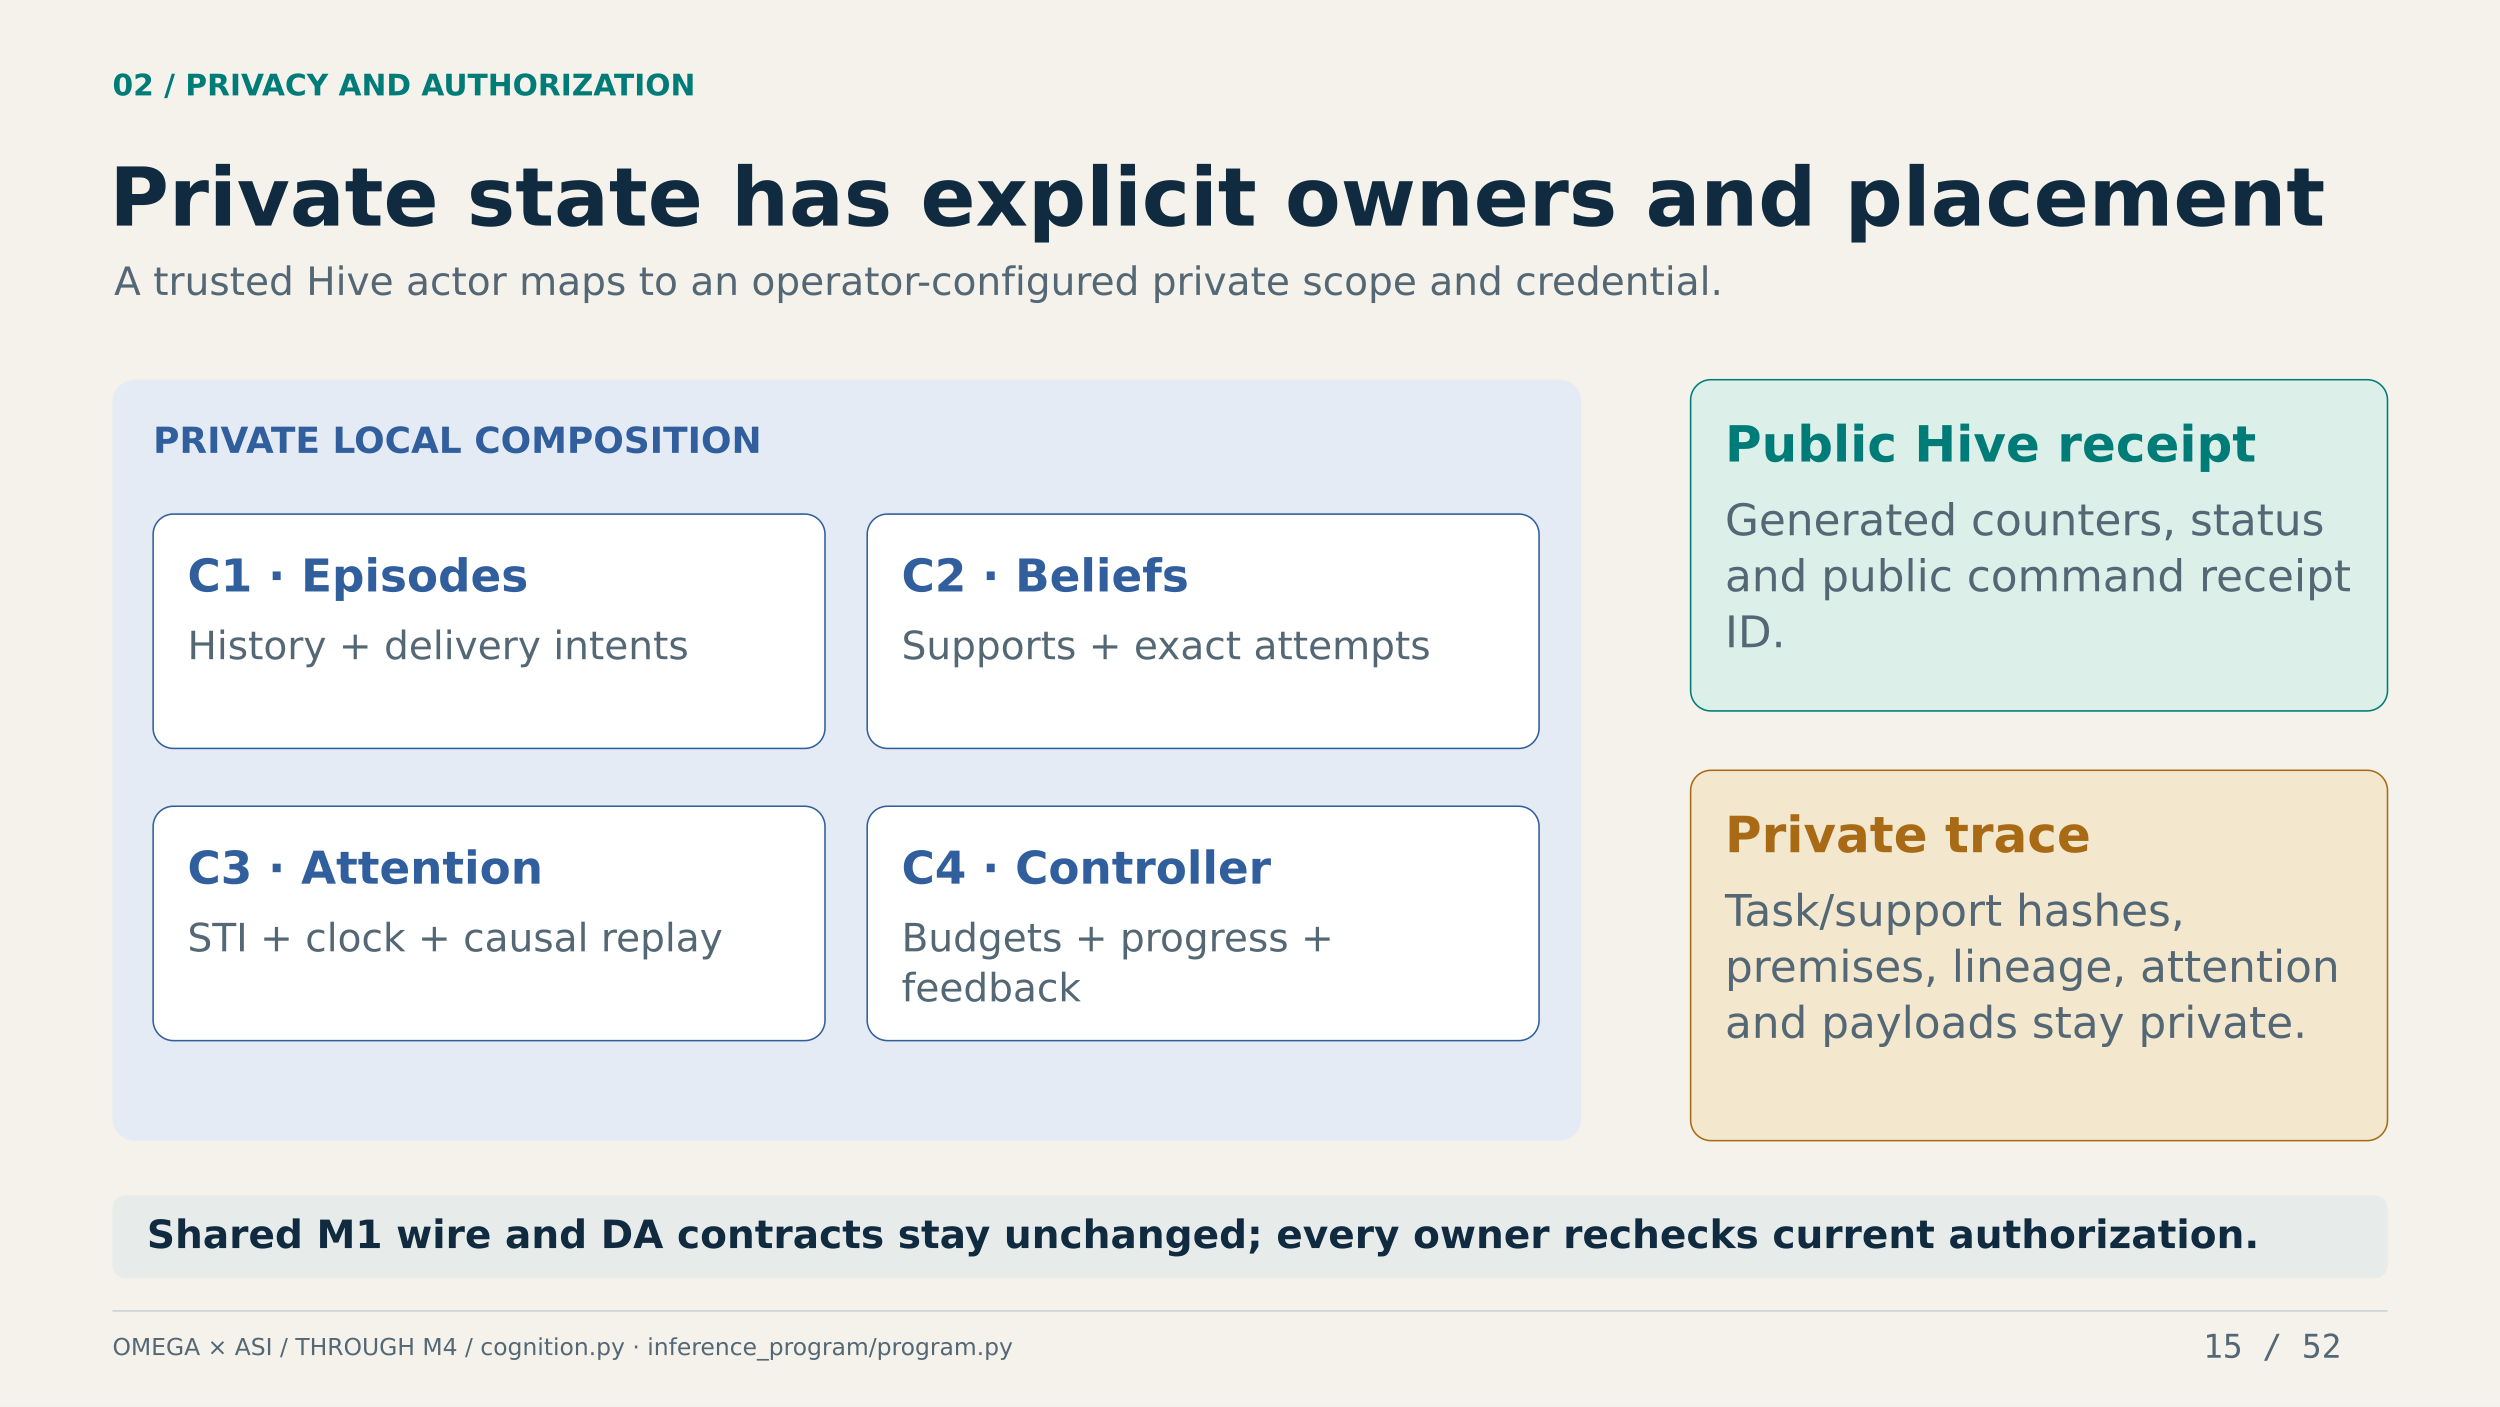
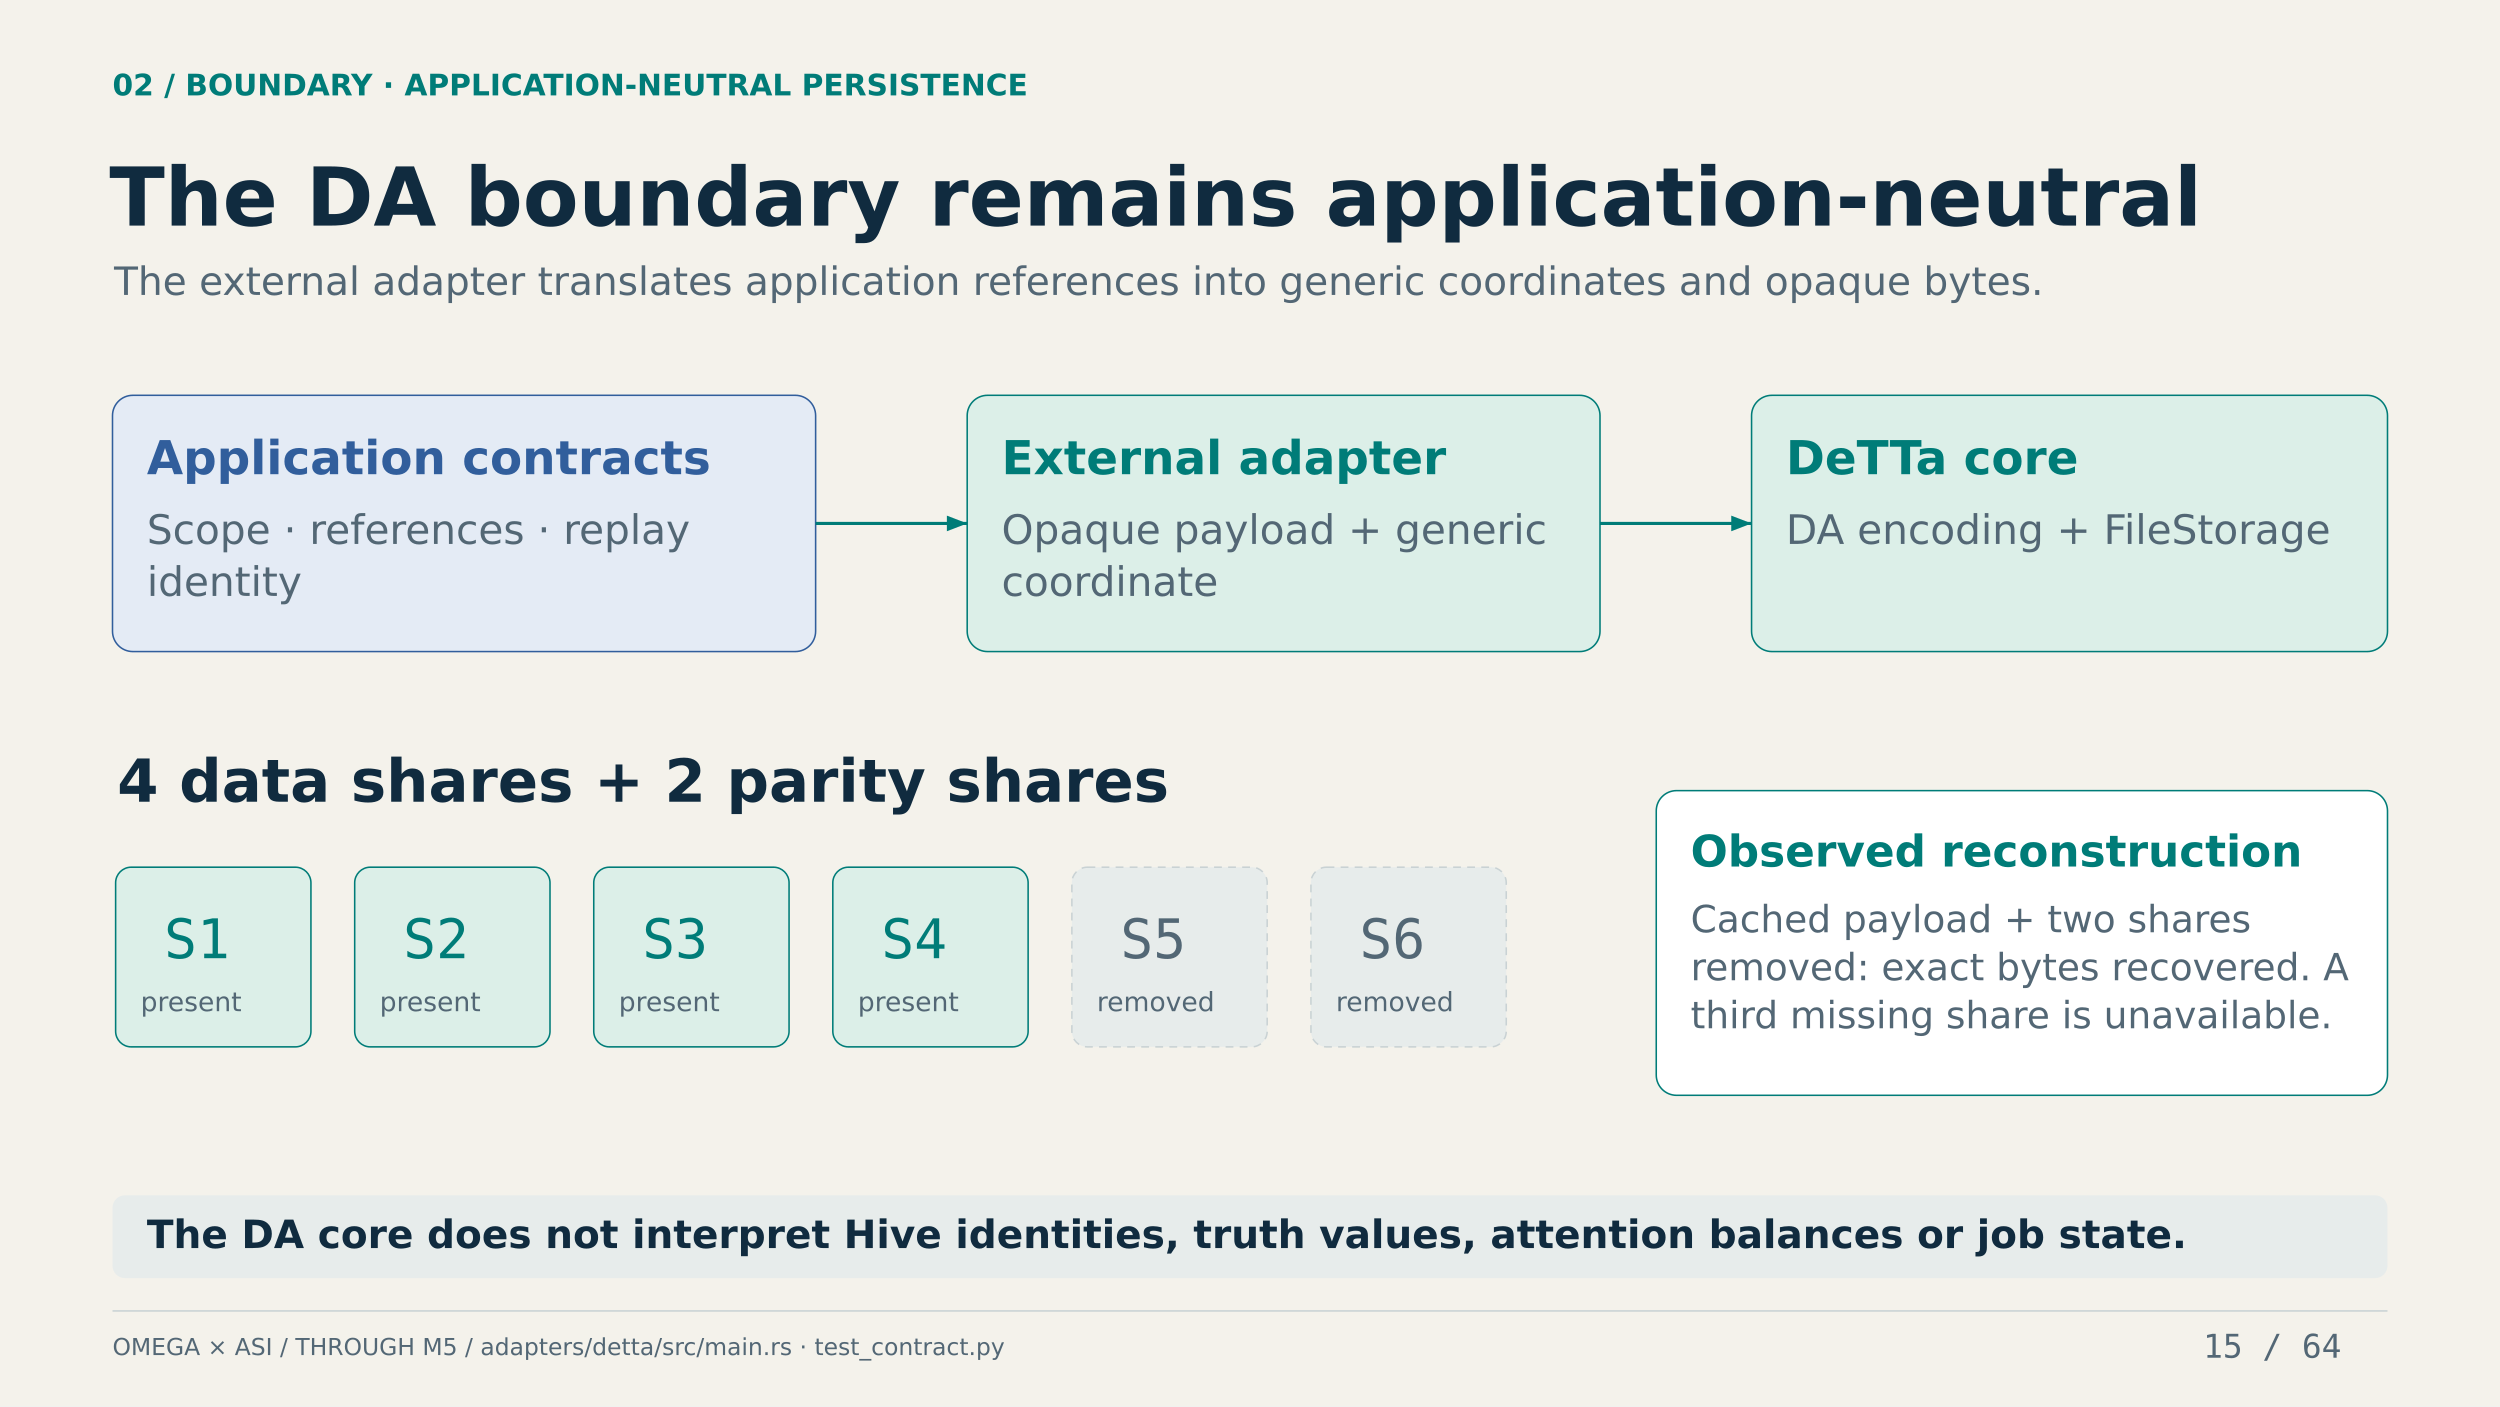
<svg xmlns="http://www.w3.org/2000/svg" width="1600" height="900" viewBox="0 0 1600 900" role="img" aria-labelledby="title desc">
  <rect width="1600" height="900" fill="#F4F2EB" />
-   <text x="72" y="61.05" font-family="DejaVu Sans" font-size="19" font-weight="700" fill="#007C78">02 / PRIVACY AND AUTHORIZATION</text>
-   <text x="70" y="144.4" font-family="DejaVu Sans" font-size="52" font-weight="700" fill="#102B3F">Private state has explicit owners and placement</text>
-   <text x="73" y="188.75" font-family="DejaVu Sans" font-size="25" font-weight="400" fill="#536775">A trusted Hive actor maps to an operator-configured private scope and credential.</text>
-   <rect x="72" y="243" width="940" height="487" rx="14" fill="#E4EBF5" />
-   <text x="98" y="289.85" font-family="DejaVu Sans" font-size="23" font-weight="700" fill="#315E9C">PRIVATE LOCAL COMPOSITION</text>
-   <rect x="98" y="329" width="430" height="150" rx="13" fill="#FFFFFF" stroke="#315E9C" />
-   <text x="120" y="378.55" font-family="DejaVu Sans" font-size="29" font-weight="700" fill="#315E9C">C1 · Episodes</text>
-   <text x="120" y="421.87" font-family="DejaVu Sans" font-size="25" font-weight="400" fill="#536775">History + delivery intents</text>
-   <rect x="555" y="329" width="430" height="150" rx="13" fill="#FFFFFF" stroke="#315E9C" />
-   <text x="577" y="378.55" font-family="DejaVu Sans" font-size="29" font-weight="700" fill="#315E9C">C2 · Beliefs</text>
-   <text x="577" y="421.87" font-family="DejaVu Sans" font-size="25" font-weight="400" fill="#536775">Supports + exact attempts</text>
-   <rect x="98" y="516" width="430" height="150" rx="13" fill="#FFFFFF" stroke="#315E9C" />
-   <text x="120" y="565.55" font-family="DejaVu Sans" font-size="29" font-weight="700" fill="#315E9C">C3 · Attention</text>
-   <text x="120" y="608.87" font-family="DejaVu Sans" font-size="25" font-weight="400" fill="#536775">STI + clock + causal replay</text>
-   <rect x="555" y="516" width="430" height="150" rx="13" fill="#FFFFFF" stroke="#315E9C" />
-   <text x="577" y="565.55" font-family="DejaVu Sans" font-size="29" font-weight="700" fill="#315E9C">C4 · Controller</text>
-   <text x="577" y="608.87" font-family="DejaVu Sans" font-size="25" font-weight="400" fill="#536775">Budgets + progress +</text>
-   <text x="577" y="640.87" font-family="DejaVu Sans" font-size="25" font-weight="400" fill="#536775">feedback</text>
-   <rect x="1082" y="243" width="446" height="212" rx="13" fill="#DCEFE8" stroke="#007C78" />
-   <text x="1104" y="295.4" font-family="DejaVu Sans" font-size="32" font-weight="700" fill="#007C78">Public Hive receipt</text>
-   <text x="1104" y="342.56" font-family="DejaVu Sans" font-size="28" font-weight="400" fill="#536775">Generated counters, status</text>
-   <text x="1104" y="378.4" font-family="DejaVu Sans" font-size="28" font-weight="400" fill="#536775">and public command receipt</text>
-   <text x="1104" y="414.24" font-family="DejaVu Sans" font-size="28" font-weight="400" fill="#536775">ID.</text>
-   <rect x="1082" y="493" width="446" height="237" rx="13" fill="#F3E7CE" stroke="#A86A15" />
-   <text x="1104" y="545.4" font-family="DejaVu Sans" font-size="32" font-weight="700" fill="#A86A15">Private trace</text>
-   <text x="1104" y="592.56" font-family="DejaVu Sans" font-size="28" font-weight="400" fill="#536775">Task/support hashes,</text>
-   <text x="1104" y="628.4" font-family="DejaVu Sans" font-size="28" font-weight="400" fill="#536775">premises, lineage, attention</text>
-   <text x="1104" y="664.24" font-family="DejaVu Sans" font-size="28" font-weight="400" fill="#536775">and payloads stay private.</text>
+   <text x="72" y="61.05" font-family="DejaVu Sans" font-size="19" font-weight="700" fill="#007C78">02 / BOUNDARY · APPLICATION-NEUTRAL PERSISTENCE</text>
+   <text x="70" y="144.4" font-family="DejaVu Sans" font-size="52" font-weight="700" fill="#102B3F">The DA boundary remains application-neutral</text>
+   <text x="73" y="188.75" font-family="DejaVu Sans" font-size="25" font-weight="400" fill="#536775">The external adapter translates application references into generic coordinates and opaque bytes.</text>
+   <rect x="72" y="253" width="450" height="164" rx="13" fill="#E4EBF5" stroke="#315E9C" />
+   <text x="94" y="303.5" font-family="DejaVu Sans" font-size="30" font-weight="700" fill="#315E9C">Application contracts</text>
+   <text x="94" y="348.1" font-family="DejaVu Sans" font-size="26" font-weight="400" fill="#536775">Scope · references · replay</text>
+   <text x="94" y="381.38" font-family="DejaVu Sans" font-size="26" font-weight="400" fill="#536775">identity</text>
+   <rect x="619" y="253" width="405" height="164" rx="13" fill="#DCEFE8" stroke="#007C78" />
+   <text x="641" y="303.5" font-family="DejaVu Sans" font-size="30" font-weight="700" fill="#007C78">External adapter</text>
+   <text x="641" y="348.1" font-family="DejaVu Sans" font-size="26" font-weight="400" fill="#536775">Opaque payload + generic</text>
+   <text x="641" y="381.38" font-family="DejaVu Sans" font-size="26" font-weight="400" fill="#536775">coordinate</text>
+   <rect x="1121" y="253" width="407" height="164" rx="13" fill="#DCEFE8" stroke="#007C78" />
+   <text x="1143" y="303.5" font-family="DejaVu Sans" font-size="30" font-weight="700" fill="#007C78">DeTTa core</text>
+   <text x="1143" y="348.1" font-family="DejaVu Sans" font-size="26" font-weight="400" fill="#536775">DA encoding + FileStorage</text>
+   <line x1="522" y1="335" x2="619" y2="335" stroke="#007C78" stroke-width="2" />
+   <polygon points="619,335 606.0,330.0 606.0,340.0" fill="#007C78" />
+   <line x1="1024" y1="335" x2="1121" y2="335" stroke="#007C78" stroke-width="2" />
+   <polygon points="1121,335 1108.0,330.0 1108.0,340.0" fill="#007C78" />
+   <text x="75" y="513.1" font-family="DejaVu Sans" font-size="38" font-weight="700" fill="#102B3F">4 data shares + 2 parity shares</text>
+   <rect x="74" y="555" width="125" height="115" rx="10" fill="#DCEFE8" stroke="#007C78" />
+   <text x="105" y="613.25" font-family="DejaVu Sans Mono" font-size="35" font-weight="400" fill="#007C78">S1</text>
+   <text x="90" y="647.15" font-family="DejaVu Sans" font-size="17" font-weight="400" fill="#536775">present</text>
+   <rect x="227" y="555" width="125" height="115" rx="10" fill="#DCEFE8" stroke="#007C78" />
+   <text x="258" y="613.25" font-family="DejaVu Sans Mono" font-size="35" font-weight="400" fill="#007C78">S2</text>
+   <text x="243" y="647.15" font-family="DejaVu Sans" font-size="17" font-weight="400" fill="#536775">present</text>
+   <rect x="380" y="555" width="125" height="115" rx="10" fill="#DCEFE8" stroke="#007C78" />
+   <text x="411" y="613.25" font-family="DejaVu Sans Mono" font-size="35" font-weight="400" fill="#007C78">S3</text>
+   <text x="396" y="647.15" font-family="DejaVu Sans" font-size="17" font-weight="400" fill="#536775">present</text>
+   <rect x="533" y="555" width="125" height="115" rx="10" fill="#DCEFE8" stroke="#007C78" />
+   <text x="564" y="613.25" font-family="DejaVu Sans Mono" font-size="35" font-weight="400" fill="#007C78">S4</text>
+   <text x="549" y="647.15" font-family="DejaVu Sans" font-size="17" font-weight="400" fill="#536775">present</text>
+   <rect x="686" y="555" width="125" height="115" rx="10" fill="#E7ECEB" stroke="#C9D2D4" stroke-dasharray="5 4" />
+   <text x="717" y="613.25" font-family="DejaVu Sans Mono" font-size="35" font-weight="400" fill="#536775">S5</text>
+   <text x="702" y="647.15" font-family="DejaVu Sans" font-size="17" font-weight="400" fill="#536775">removed</text>
+   <rect x="839" y="555" width="125" height="115" rx="10" fill="#E7ECEB" stroke="#C9D2D4" stroke-dasharray="5 4" />
+   <text x="870" y="613.25" font-family="DejaVu Sans Mono" font-size="35" font-weight="400" fill="#536775">S6</text>
+   <text x="855" y="647.15" font-family="DejaVu Sans" font-size="17" font-weight="400" fill="#536775">removed</text>
+   <rect x="1060" y="506" width="468" height="195" rx="13" fill="#FFFFFF" stroke="#007C78" />
+   <text x="1082" y="554.6" font-family="DejaVu Sans" font-size="28" font-weight="700" fill="#007C78">Observed reconstruction</text>
+   <text x="1082" y="596.64" font-family="DejaVu Sans" font-size="24" font-weight="400" fill="#536775">Cached payload + two shares</text>
+   <text x="1082" y="627.36" font-family="DejaVu Sans" font-size="24" font-weight="400" fill="#536775">removed: exact bytes recovered. A</text>
+   <text x="1082" y="658.08" font-family="DejaVu Sans" font-size="24" font-weight="400" fill="#536775">third missing share is unavailable.</text>
  <rect x="72" y="765" width="1456" height="53" rx="8" fill="#E7ECEB" />
-   <text x="94" y="798.75" font-family="DejaVu Sans" font-size="25" font-weight="700" fill="#102B3F">Shared M1 wire and DA contracts stay unchanged; every owner rechecks current authorization.</text>
+   <text x="94" y="798.75" font-family="DejaVu Sans" font-size="25" font-weight="700" fill="#102B3F">The DA core does not interpret Hive identities, truth values, attention balances or job state.</text>
  <line x1="72" y1="839" x2="1528" y2="839" stroke="#C9D2D4" stroke-width="1" />
-   <text x="72" y="867.25" font-family="DejaVu Sans" font-size="15" font-weight="400" fill="#536775">OMEGA × ASI / THROUGH M4 / cognition.py · inference_program/program.py</text>
-   <text x="1410" y="868.95" font-family="DejaVu Sans Mono" font-size="21" font-weight="400" fill="#536775">15 / 52</text>
+   <text x="72" y="867.25" font-family="DejaVu Sans" font-size="15" font-weight="400" fill="#536775">OMEGA × ASI / THROUGH M5 / adapters/detta/src/main.rs · test_contract.py</text>
+   <text x="1410" y="868.95" font-family="DejaVu Sans Mono" font-size="21" font-weight="400" fill="#536775">15 / 64</text>
</svg>
